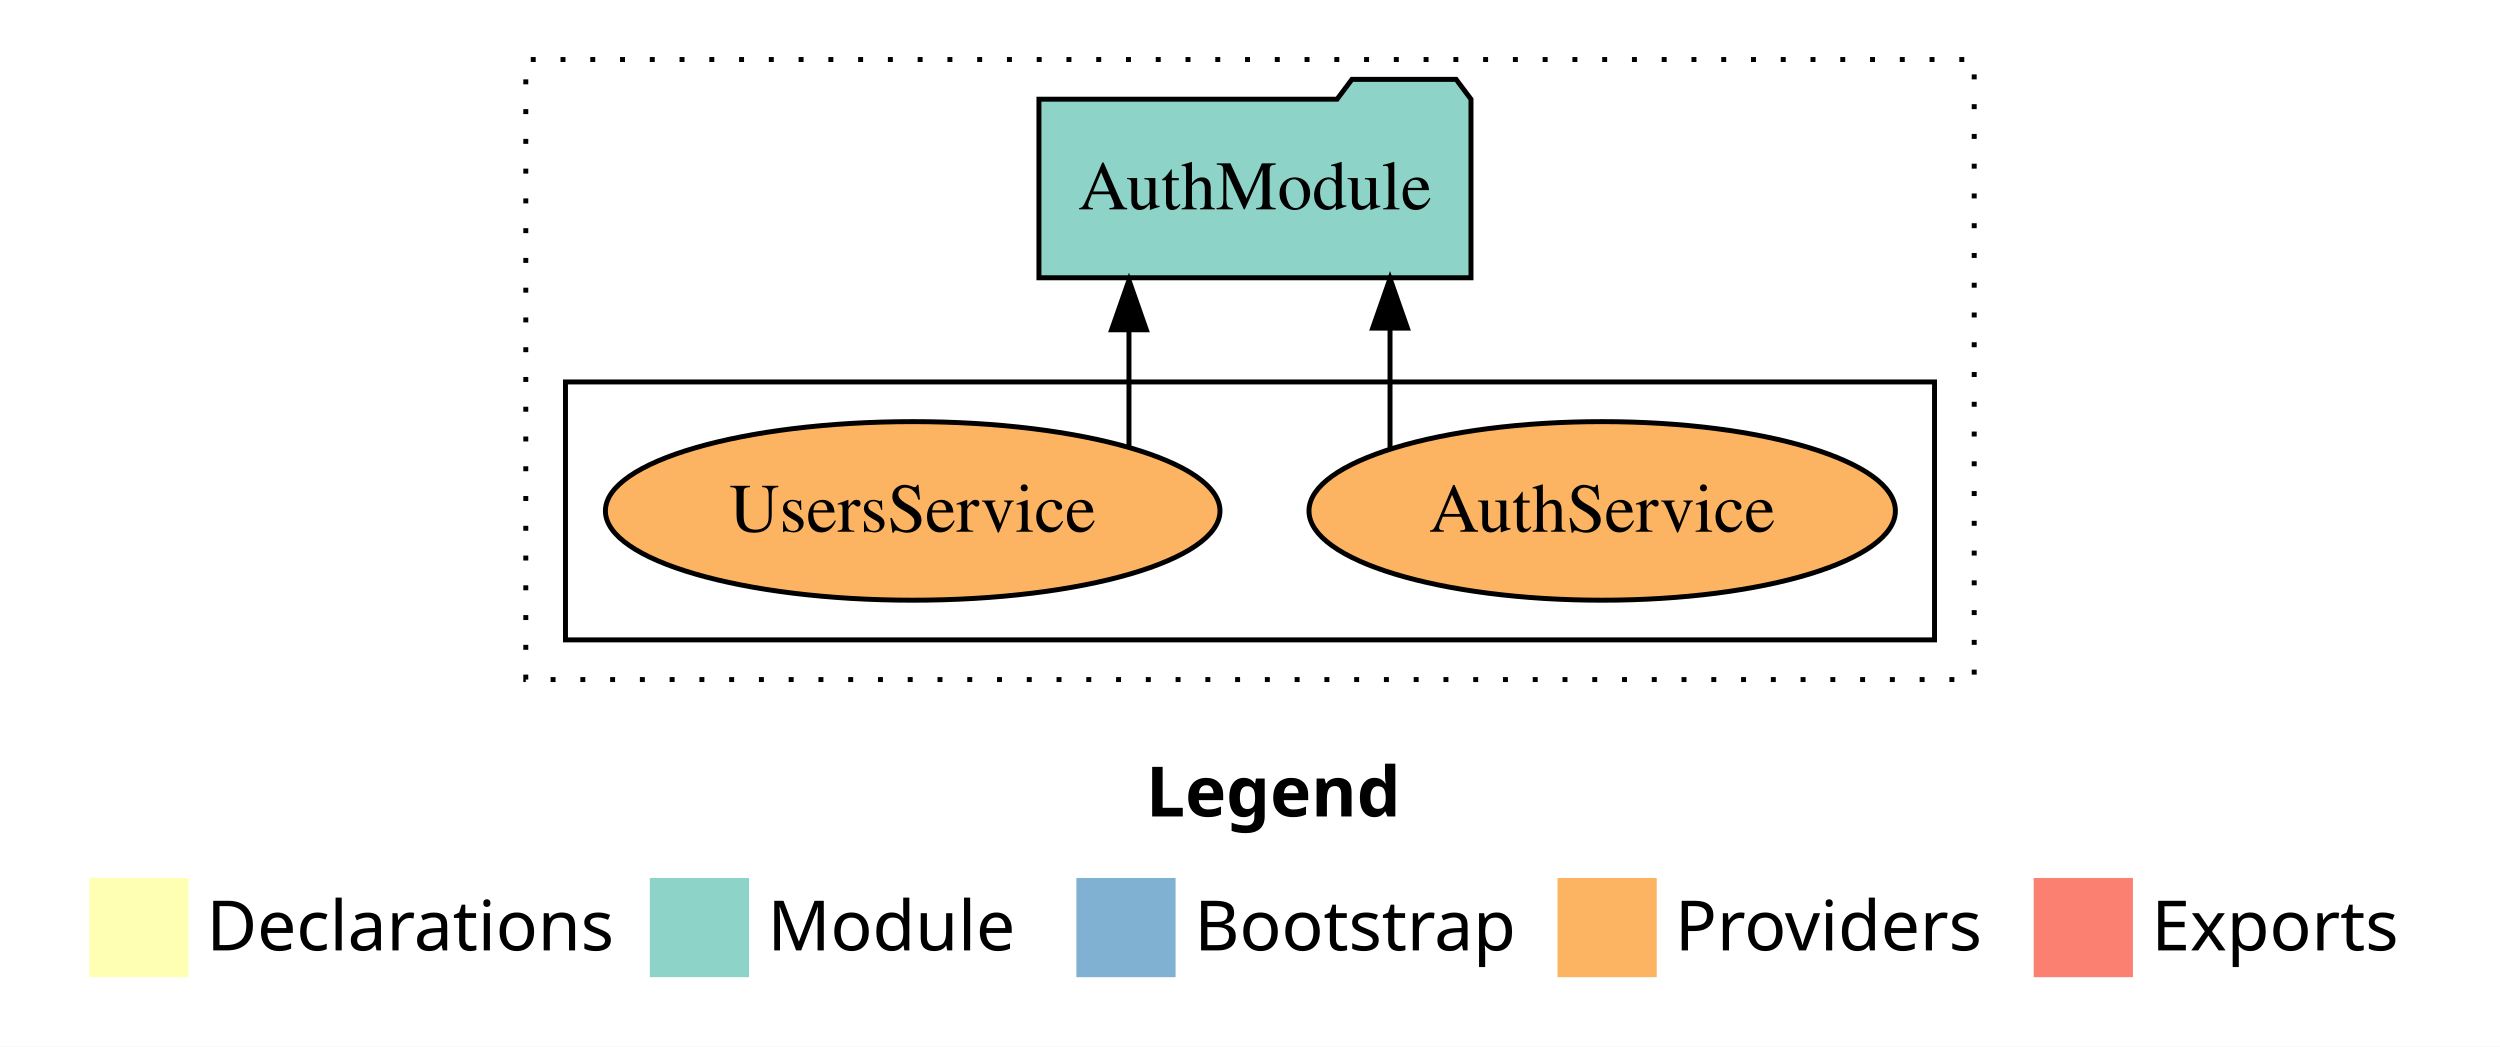
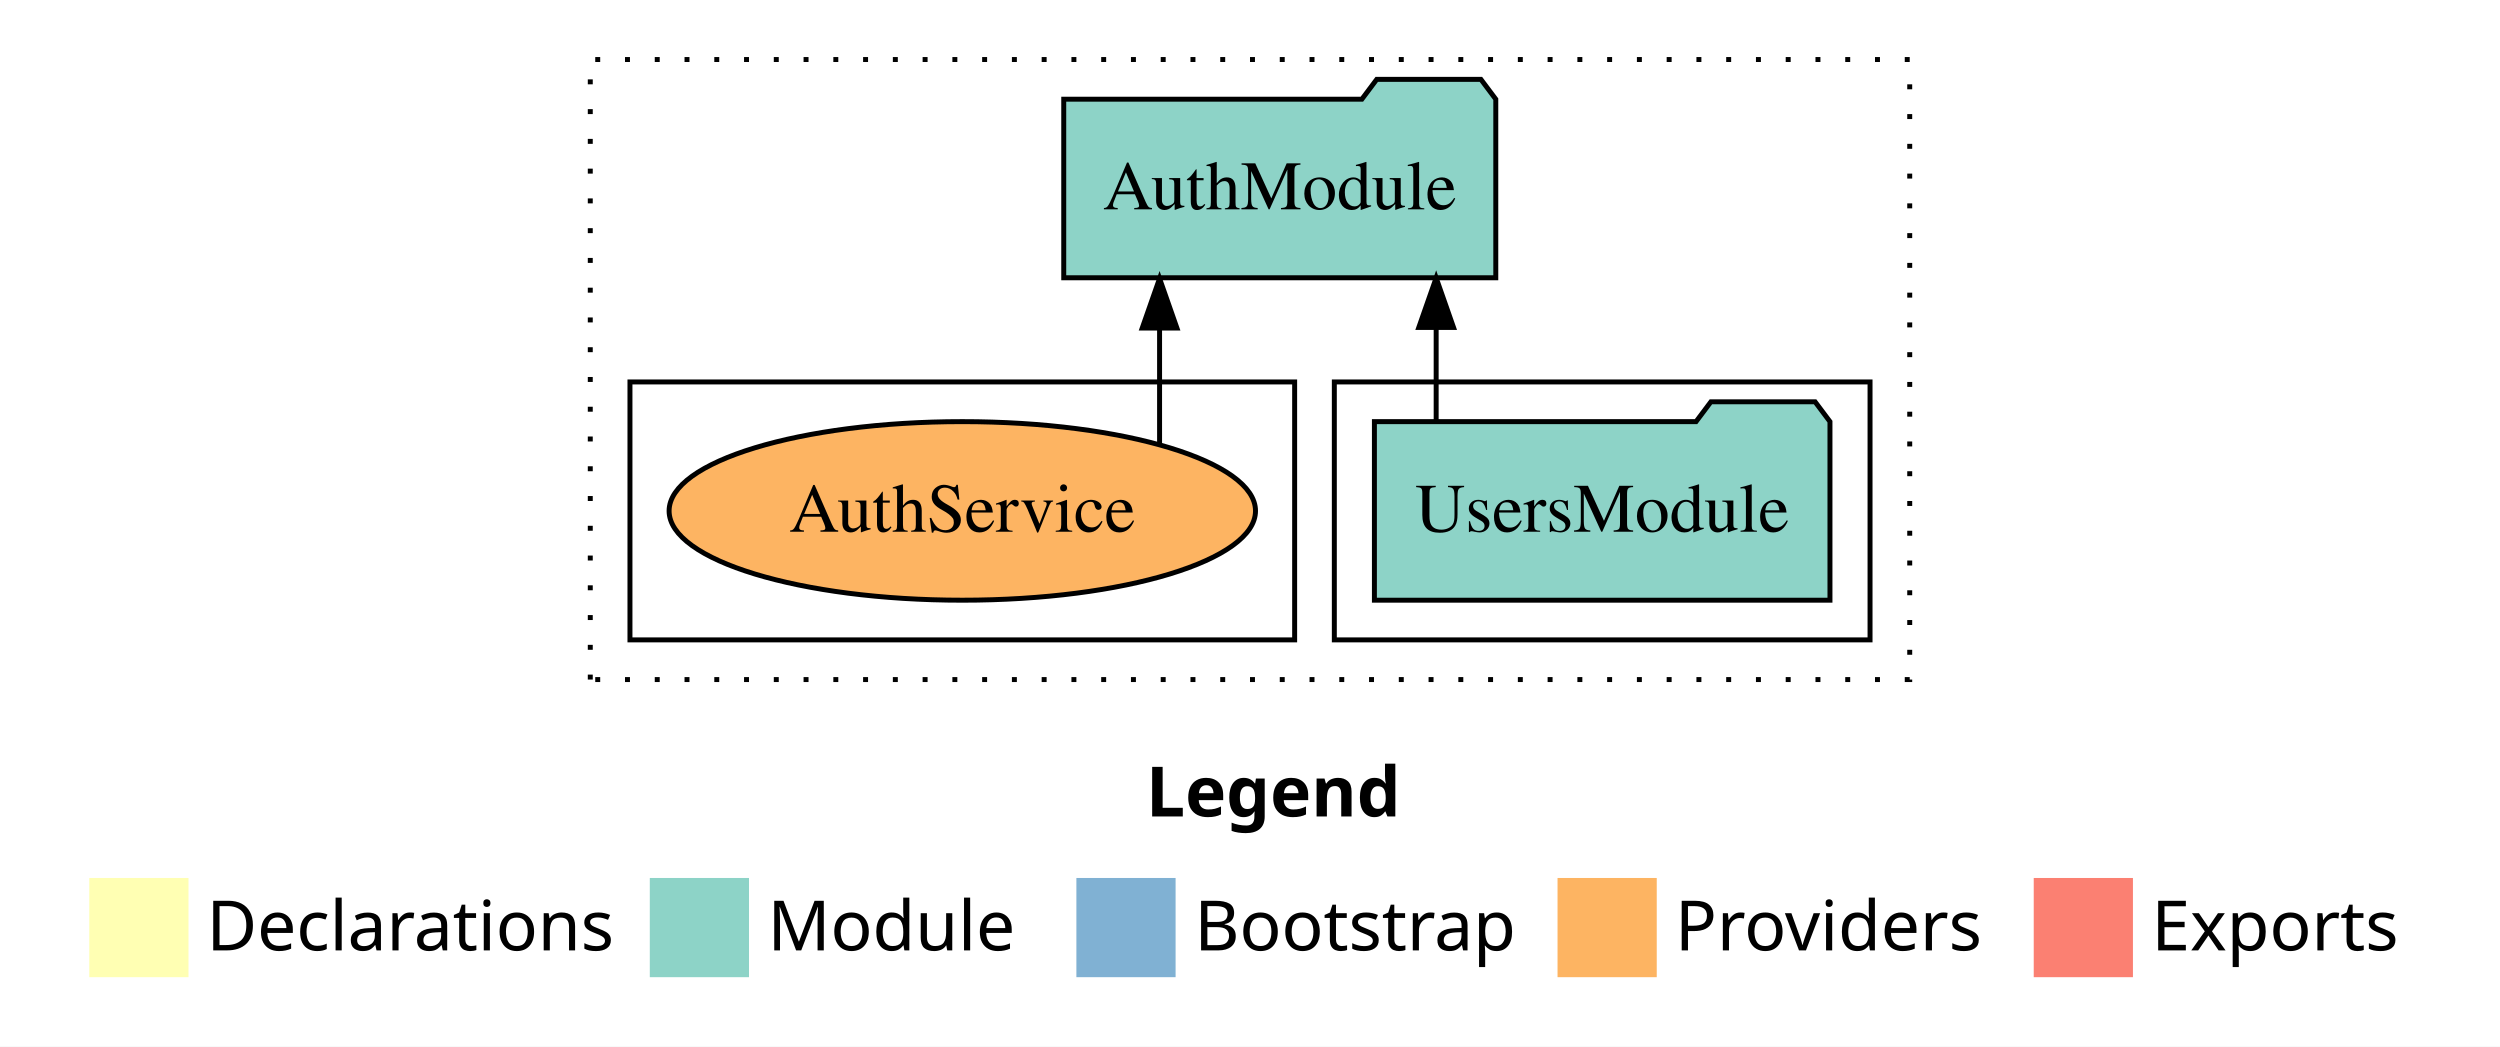
<svg xmlns="http://www.w3.org/2000/svg" width="504pt" height="211pt" viewBox="0.00 0.00 504.00 211.00">
  <g id="graph0" class="graph" transform="scale(1 1) rotate(0) translate(4 207)">
    <polygon fill="white" stroke="transparent" points="-4,4 -4,-207 500,-207 500,4 -4,4" />
    <text text-anchor="start" x="227.01" y="-42.4" font-family="Times-12" font-weight="bold" font-size="14.00">Legend</text>
    <polygon fill="#ffffb3" stroke="transparent" points="14,-10 14,-30 34,-30 34,-10 14,-10" />
    <text text-anchor="start" x="37.63" y="-15.4" font-family="Times-12" font-size="14.00">  Declarations</text>
    <polygon fill="#8dd3c7" stroke="transparent" points="127,-10 127,-30 147,-30 147,-10 127,-10" />
    <text text-anchor="start" x="150.73" y="-15.4" font-family="Times-12" font-size="14.00">  Module</text>
    <polygon fill="#80b1d3" stroke="transparent" points="213,-10 213,-30 233,-30 233,-10 213,-10" />
    <text text-anchor="start" x="236.78" y="-15.4" font-family="Times-12" font-size="14.00">  Bootstrap</text>
    <polygon fill="#fdb462" stroke="transparent" points="310,-10 310,-30 330,-30 330,-10 310,-10" />
    <text text-anchor="start" x="333.67" y="-15.4" font-family="Times-12" font-size="14.00">  Providers</text>
    <polygon fill="#fb8072" stroke="transparent" points="406,-10 406,-30 426,-30 426,-10 406,-10" />
    <text text-anchor="start" x="429.73" y="-15.4" font-family="Times-12" font-size="14.00">  Exports</text>
    <g id="clust1" class="cluster">
-       <polygon fill="none" stroke="black" stroke-dasharray="1,5" points="102,-70 102,-195 394,-195 394,-70 102,-70" />
+       <polygon fill="none" stroke="black" stroke-dasharray="1,5" points="115,-70 115,-195 381,-195 381,-70 115,-70" />
+     </g>
+     <g id="clust3" class="cluster">
+       <polygon fill="none" stroke="black" points="265,-78 265,-130 373,-130 373,-78 265,-78" />
    </g>
    <g id="clust6" class="cluster">
-       <polygon fill="none" stroke="black" points="110,-78 110,-130 386,-130 386,-78 110,-78" />
+       <polygon fill="none" stroke="black" points="123,-78 123,-130 257,-130 257,-78 123,-78" />
    </g>
    <g id="node1" class="node">
-       <ellipse fill="#fdb462" stroke="black" cx="319" cy="-104" rx="59.11" ry="18" />
-       <text text-anchor="middle" x="319" y="-99.8" font-family="Times,serif" font-size="14.00">AuthService</text>
+       <polygon fill="#8dd3c7" stroke="black" points="364.92,-122 361.92,-126 340.92,-126 337.92,-122 273.08,-122 273.08,-86 364.92,-86 364.92,-122" />
+       <text text-anchor="middle" x="319" y="-99.8" font-family="Times,serif" font-size="14.00">UsersModule</text>
+     </g>
+     <g id="node2" class="node">
+       <polygon fill="#8dd3c7" stroke="black" points="297.55,-187 294.55,-191 273.55,-191 270.55,-187 210.45,-187 210.45,-151 297.55,-151 297.55,-187" />
+       <text text-anchor="middle" x="254" y="-164.8" font-family="Times,serif" font-size="14.00">AuthModule</text>
+     </g>
+     <g id="edge1" class="edge">
+       <path fill="none" stroke="black" d="M285.53,-122.11C285.53,-122.11 285.53,-140.99 285.53,-140.99" />
+       <polygon fill="black" stroke="black" points="282.03,-140.99 285.53,-150.99 289.03,-140.99 282.03,-140.99" />
    </g>
    <g id="node3" class="node">
-       <polygon fill="#8dd3c7" stroke="black" points="292.55,-187 289.55,-191 268.55,-191 265.55,-187 205.45,-187 205.45,-151 292.55,-151 292.55,-187" />
-       <text text-anchor="middle" x="249" y="-164.8" font-family="Times,serif" font-size="14.00">AuthModule</text>
-     </g>
-     <g id="edge1" class="edge">
-       <path fill="none" stroke="black" d="M276.23,-116.53C276.23,-116.53 276.23,-140.85 276.23,-140.85" />
-       <polygon fill="black" stroke="black" points="272.73,-140.85 276.23,-150.85 279.73,-140.85 272.73,-140.85" />
-     </g>
-     <g id="node2" class="node">
-       <ellipse fill="#fdb462" stroke="black" cx="180" cy="-104" rx="61.95" ry="18" />
-       <text text-anchor="middle" x="180" y="-99.8" font-family="Times,serif" font-size="14.00">UsersService</text>
+       <ellipse fill="#fdb462" stroke="black" cx="190" cy="-104" rx="59.11" ry="18" />
+       <text text-anchor="middle" x="190" y="-99.8" font-family="Times,serif" font-size="14.00">AuthService</text>
    </g>
    <g id="edge2" class="edge">
-       <path fill="none" stroke="black" d="M223.6,-116.84C223.6,-116.84 223.6,-140.52 223.6,-140.52" />
-       <polygon fill="black" stroke="black" points="220.1,-140.52 223.6,-150.52 227.1,-140.52 220.1,-140.52" />
+       <path fill="none" stroke="black" d="M229.77,-117.47C229.77,-117.47 229.77,-140.86 229.77,-140.86" />
+       <polygon fill="black" stroke="black" points="226.27,-140.86 229.77,-150.86 233.27,-140.86 226.27,-140.86" />
    </g>
  </g>
</svg>
